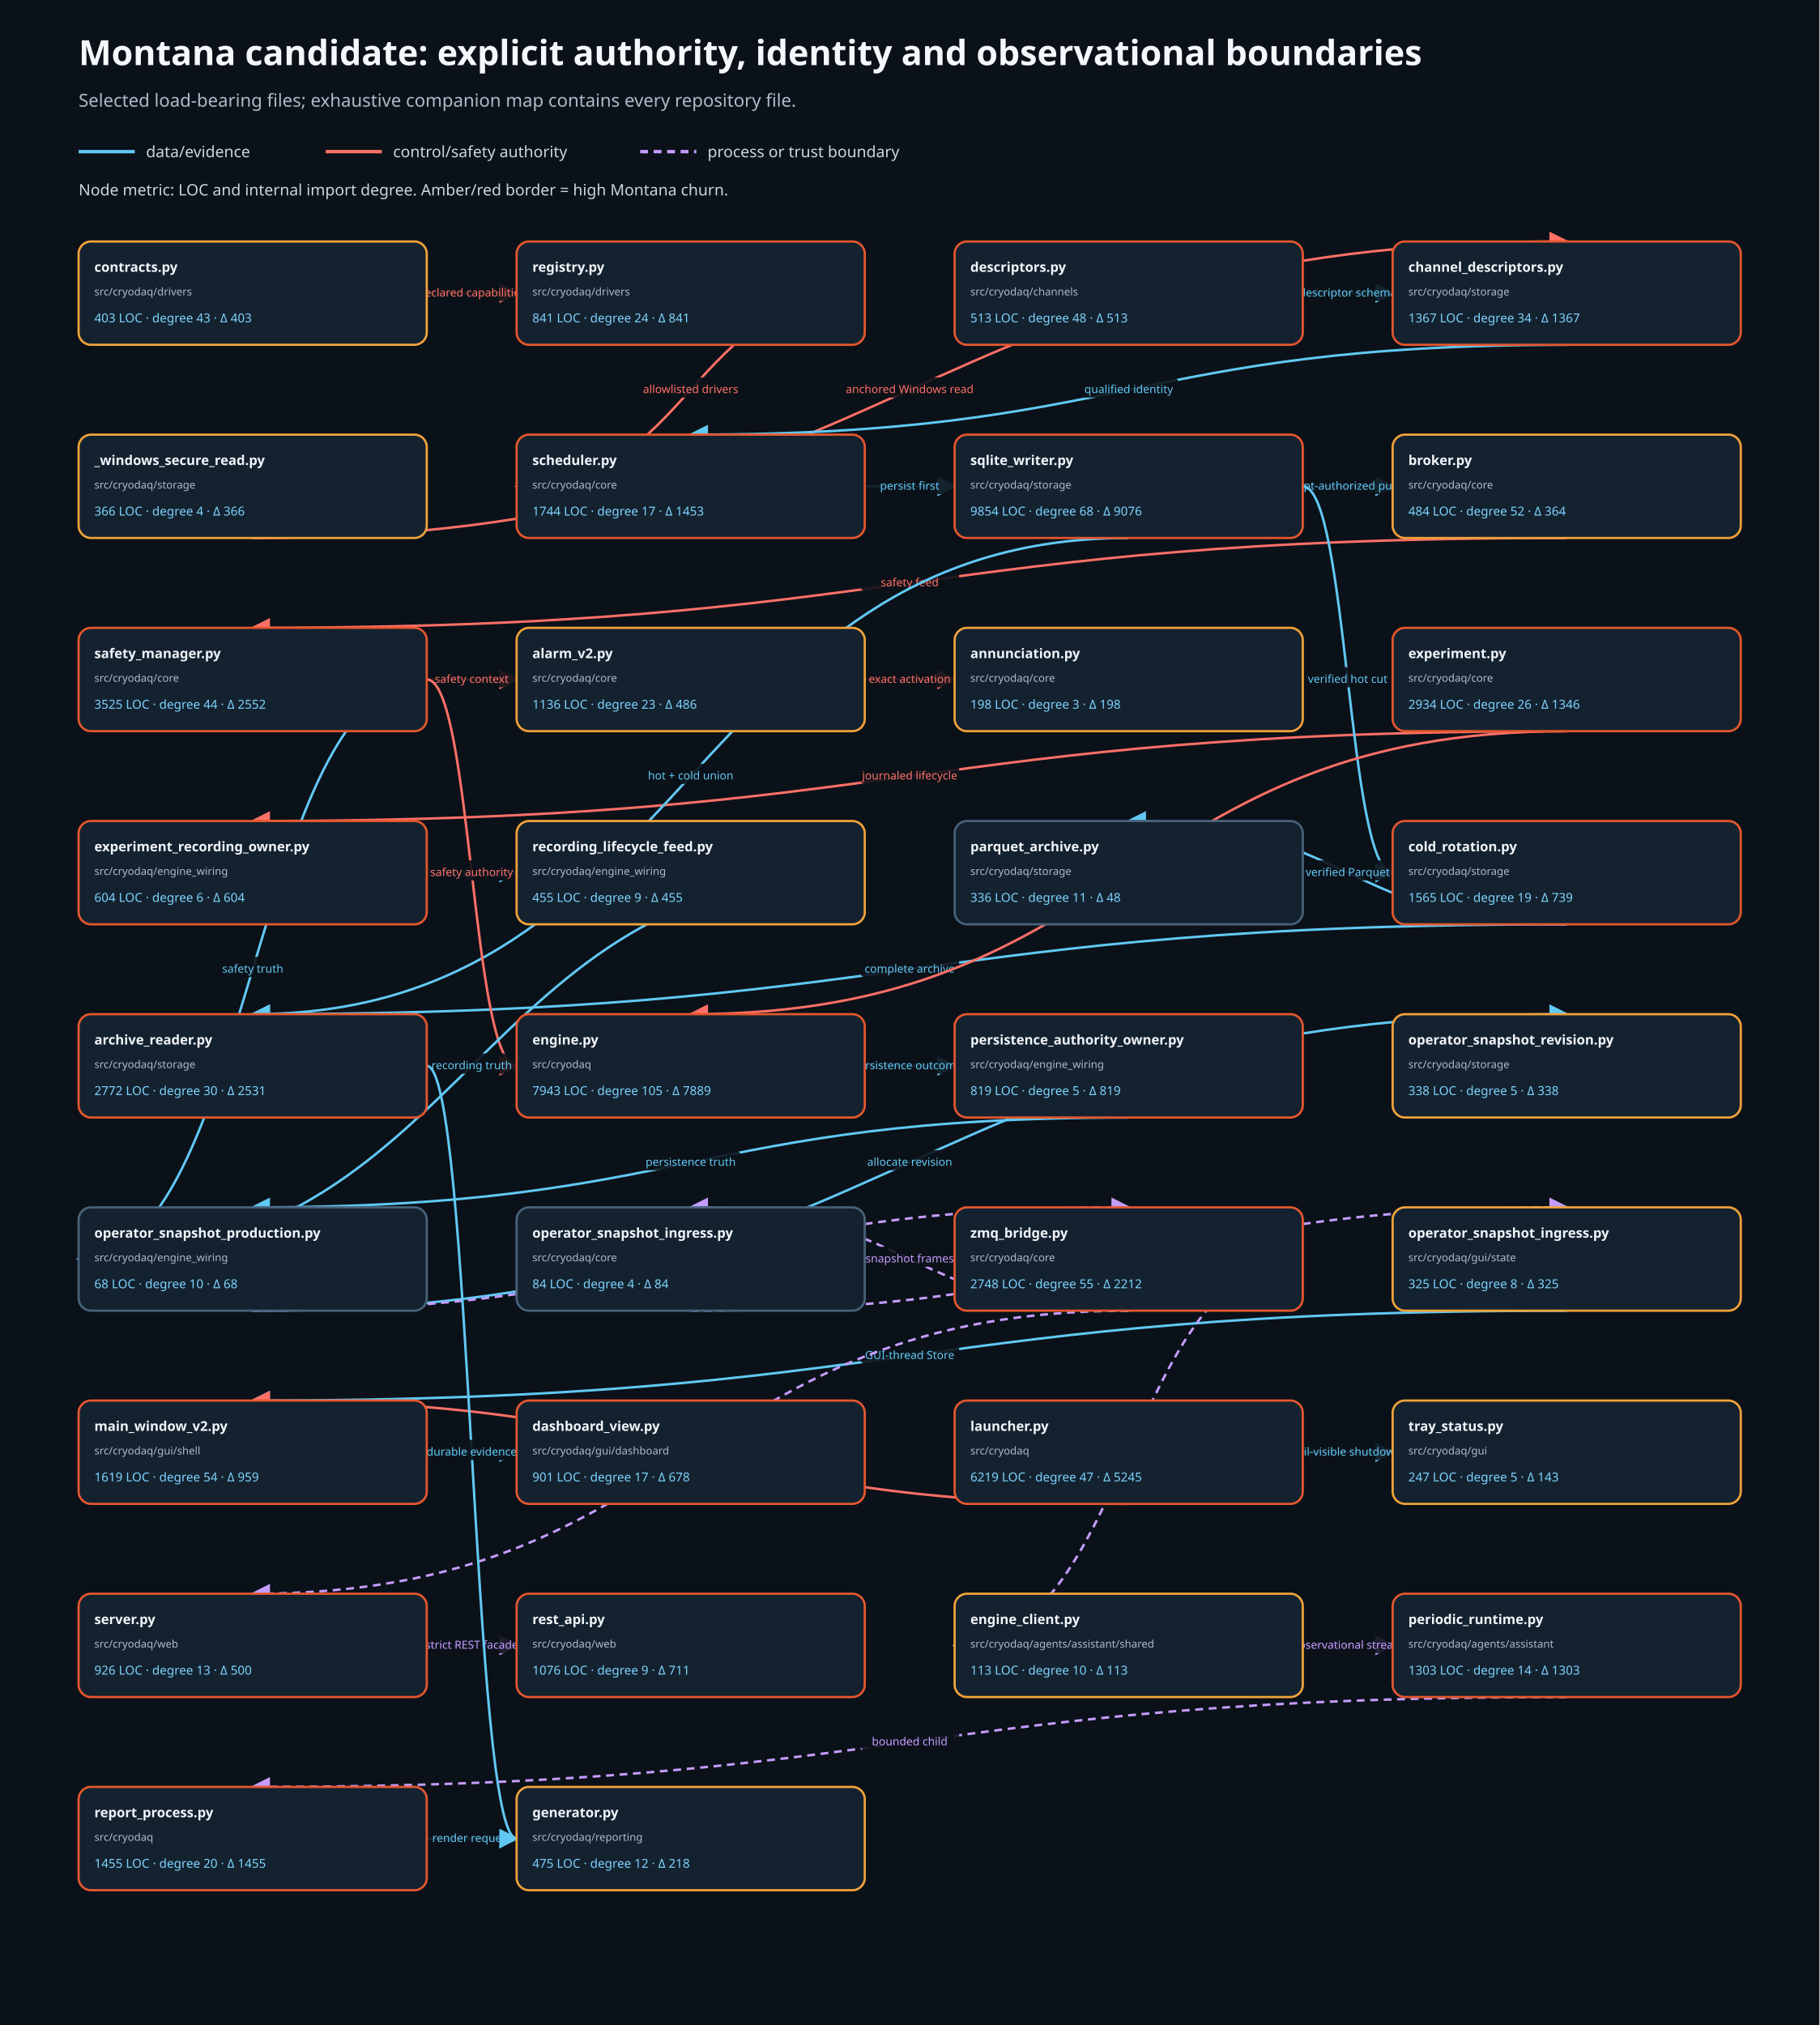
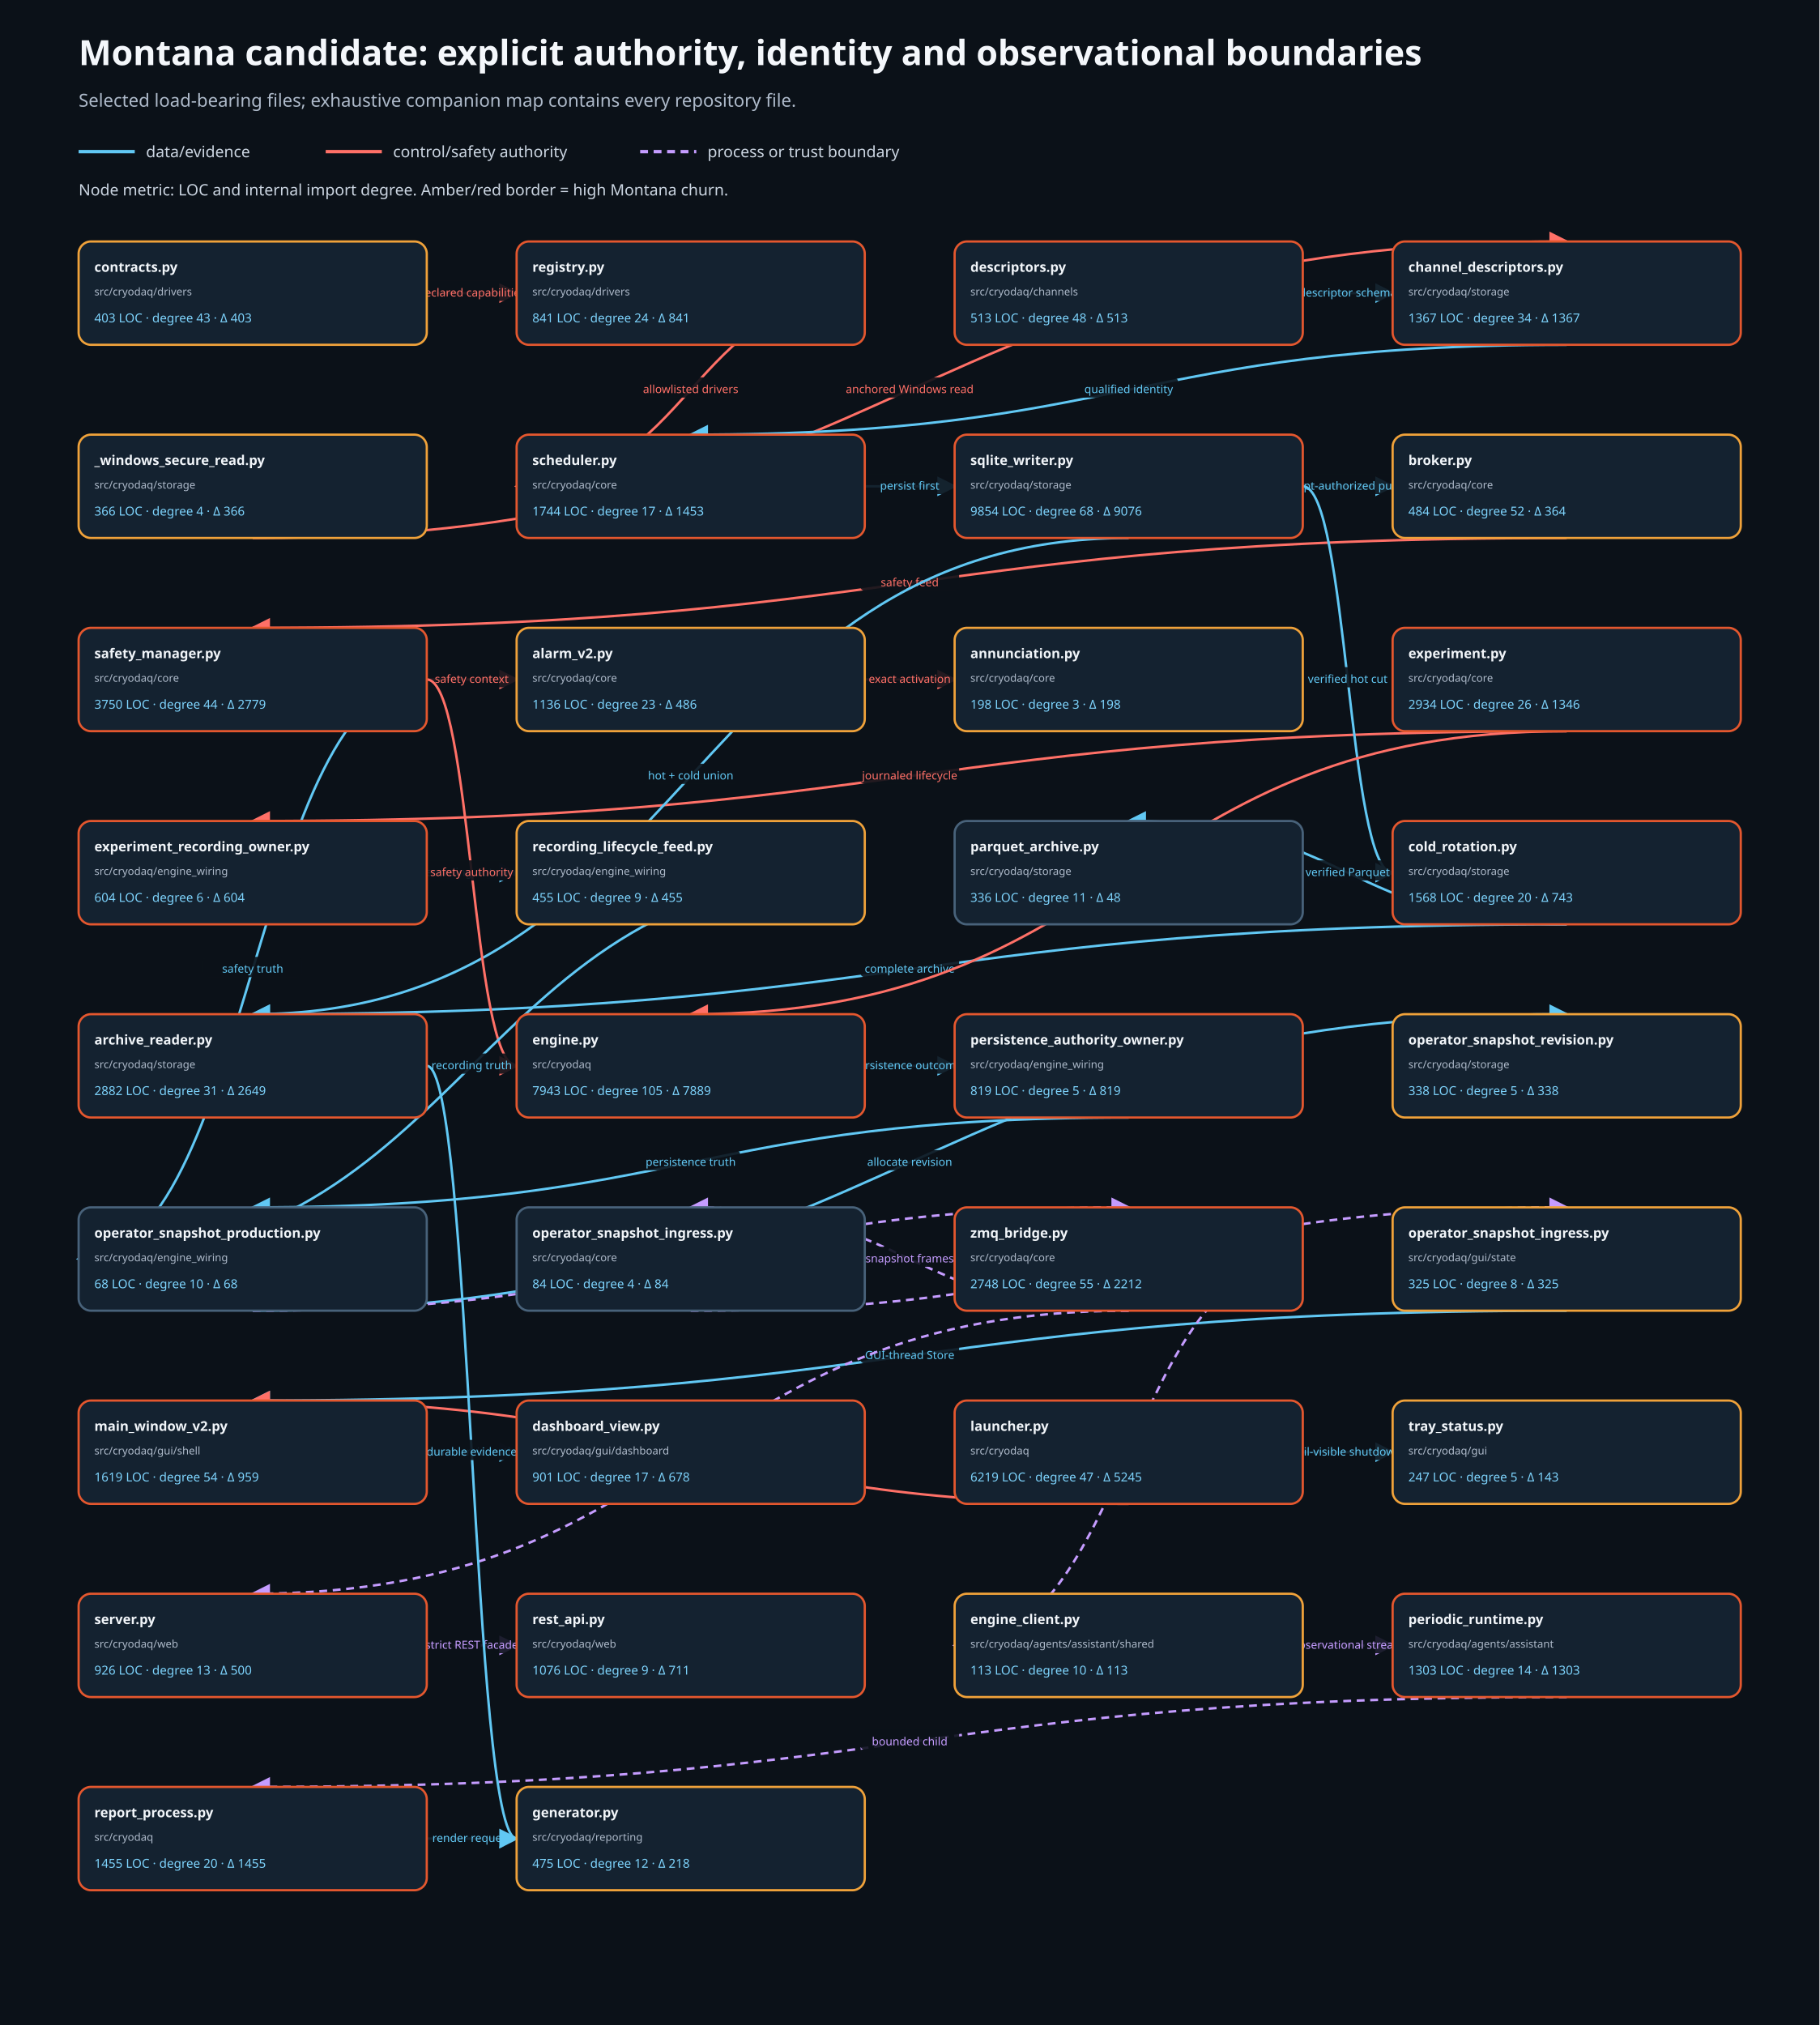
<svg xmlns="http://www.w3.org/2000/svg" role="img" aria-labelledby="title desc" viewBox="0 0 1620 1803" width="1620" height="1803">
  <defs>
    <marker id="dataArrow" markerWidth="8" markerHeight="8" refX="7" refY="4" orient="auto">
      <path d="M0,0 L8,4 L0,8 Z" fill="#61c8f4" />
    </marker>
    <marker id="controlArrow" markerWidth="8" markerHeight="8" refX="7" refY="4" orient="auto">
      <path d="M0,0 L8,4 L0,8 Z" fill="#ff7067" />
    </marker>
    <marker id="boundaryArrow" markerWidth="8" markerHeight="8" refX="7" refY="4" orient="auto">
      <path d="M0,0 L8,4 L0,8 Z" fill="#c59cff" />
    </marker>
  </defs>
  <rect width="100%" height="100%" fill="#0b1118" />
  <text x="70" y="58" fill="#f4f7fb" font-family="Segoe UI, sans-serif" font-size="31" font-weight="700">Montana candidate: explicit authority, identity and observational boundaries</text>
  <text x="70" y="95" fill="#aebaca" font-family="Segoe UI, sans-serif" font-size="16">Selected load-bearing files; exhaustive companion map contains every repository file.</text>
  <g aria-label="Legend" font-family="Segoe UI, sans-serif" font-size="14">
    <line x1="70" y1="135" x2="120" y2="135" stroke="#61c8f4" stroke-width="3" />
    <text x="130" y="140" fill="#cbd5e1">data/evidence</text>
    <line x1="290" y1="135" x2="340" y2="135" stroke="#ff7067" stroke-width="3" />
    <text x="350" y="140" fill="#cbd5e1">control/safety authority</text>
    <line x1="570" y1="135" x2="620" y2="135" stroke="#c59cff" stroke-width="3" stroke-dasharray="7 5" />
    <text x="630" y="140" fill="#cbd5e1">process or trust boundary</text>
    <text x="70" y="174" fill="#cbd5e1">Node metric: LOC and internal import degree. Amber/red border = high Montana churn.</text>
  </g>
  <g class="architecture-edges" fill="none">
    <path d="M380,261.0 C420.0,261.0 420.0,261.0 460,261.0" stroke="#ff7067" stroke-width="2.2" marker-end="url(#controlArrow)" />
    <rect x="376.0" y="250.0" width="88" height="18" rx="4" fill="#0b1118" opacity=".9" />
    <text x="420.0" y="264.0" text-anchor="middle" fill="#ff7067" font-family="Segoe UI, sans-serif" font-size="10">declared capabilities</text>
    <path d="M770,261.0 C615.0,261.0 615.0,433.0 460,433.0" stroke="#ff7067" stroke-width="2.2" marker-end="url(#controlArrow)" />
    <rect x="571.0" y="336.0" width="88" height="18" rx="4" fill="#0b1118" opacity=".9" />
    <text x="615.0" y="350.0" text-anchor="middle" fill="#ff7067" font-family="Segoe UI, sans-serif" font-size="10">allowlisted drivers</text>
    <path d="M1160,261.0 C1200.0,261.0 1200.0,261.0 1240,261.0" stroke="#61c8f4" stroke-width="2.2" marker-end="url(#dataArrow)" />
    <rect x="1156.0" y="250.0" width="88" height="18" rx="4" fill="#0b1118" opacity=".9" />
    <text x="1200.0" y="264.0" text-anchor="middle" fill="#61c8f4" font-family="Segoe UI, sans-serif" font-size="10">descriptor schema</text>
    <path d="M225.0,479 C810.0,479 810.0,215 1395.0,215" stroke="#ff7067" stroke-width="2.2" marker-end="url(#controlArrow)" />
    <rect x="766.0" y="336.0" width="88" height="18" rx="4" fill="#0b1118" opacity=".9" />
    <text x="810.0" y="350.0" text-anchor="middle" fill="#ff7067" font-family="Segoe UI, sans-serif" font-size="10">anchored Windows read</text>
    <path d="M1395.0,307 C1005.0,307 1005.0,387 615.0,387" stroke="#61c8f4" stroke-width="2.2" marker-end="url(#dataArrow)" />
    <rect x="961.0" y="336.0" width="88" height="18" rx="4" fill="#0b1118" opacity=".9" />
    <text x="1005.0" y="350.0" text-anchor="middle" fill="#61c8f4" font-family="Segoe UI, sans-serif" font-size="10">qualified identity</text>
    <path d="M770,433.0 C810.0,433.0 810.0,433.0 850,433.0" stroke="#61c8f4" stroke-width="2.2" marker-end="url(#dataArrow)" />
    <rect x="766.0" y="422.0" width="88" height="18" rx="4" fill="#0b1118" opacity=".9" />
    <text x="810.0" y="436.0" text-anchor="middle" fill="#61c8f4" font-family="Segoe UI, sans-serif" font-size="10">persist first</text>
    <path d="M1160,433.0 C1200.0,433.0 1200.0,433.0 1240,433.0" stroke="#61c8f4" stroke-width="2.2" marker-end="url(#dataArrow)" />
    <rect x="1156.0" y="422.0" width="88" height="18" rx="4" fill="#0b1118" opacity=".9" />
    <text x="1200.0" y="436.0" text-anchor="middle" fill="#61c8f4" font-family="Segoe UI, sans-serif" font-size="10">receipt-authorized publish</text>
    <path d="M1395.0,479 C810.0,479 810.0,559 225.0,559" stroke="#ff7067" stroke-width="2.2" marker-end="url(#controlArrow)" />
    <rect x="766.0" y="508.0" width="88" height="18" rx="4" fill="#0b1118" opacity=".9" />
    <text x="810.0" y="522.0" text-anchor="middle" fill="#ff7067" font-family="Segoe UI, sans-serif" font-size="10">safety feed</text>
    <path d="M380,605.0 C420.0,605.0 420.0,605.0 460,605.0" stroke="#ff7067" stroke-width="2.2" marker-end="url(#controlArrow)" />
    <rect x="376.0" y="594.0" width="88" height="18" rx="4" fill="#0b1118" opacity=".9" />
    <text x="420.0" y="608.0" text-anchor="middle" fill="#ff7067" font-family="Segoe UI, sans-serif" font-size="10">safety context</text>
    <path d="M770,605.0 C810.0,605.0 810.0,605.0 850,605.0" stroke="#ff7067" stroke-width="2.2" marker-end="url(#controlArrow)" />
    <rect x="766.0" y="594.0" width="88" height="18" rx="4" fill="#0b1118" opacity=".9" />
    <text x="810.0" y="608.0" text-anchor="middle" fill="#ff7067" font-family="Segoe UI, sans-serif" font-size="10">exact activation</text>
    <path d="M1395.0,651 C810.0,651 810.0,731 225.0,731" stroke="#ff7067" stroke-width="2.2" marker-end="url(#controlArrow)" />
    <rect x="766.0" y="680.0" width="88" height="18" rx="4" fill="#0b1118" opacity=".9" />
    <text x="810.0" y="694.0" text-anchor="middle" fill="#ff7067" font-family="Segoe UI, sans-serif" font-size="10">journaled lifecycle</text>
    <path d="M380,777.0 C420.0,777.0 420.0,777.0 460,777.0" stroke="#61c8f4" stroke-width="2.2" marker-end="url(#dataArrow)" />
    <rect x="376.0" y="766.0" width="88" height="18" rx="4" fill="#0b1118" opacity=".9" />
    <text x="420.0" y="780.0" text-anchor="middle" fill="#61c8f4" font-family="Segoe UI, sans-serif" font-size="10">recording outcome</text>
    <path d="M1160,433.0 C1200.0,433.0 1200.0,777.0 1240,777.0" stroke="#61c8f4" stroke-width="2.2" marker-end="url(#dataArrow)" />
    <rect x="1156.0" y="594.0" width="88" height="18" rx="4" fill="#0b1118" opacity=".9" />
    <text x="1200.0" y="608.0" text-anchor="middle" fill="#61c8f4" font-family="Segoe UI, sans-serif" font-size="10">verified hot cut</text>
    <path d="M1395.0,823 C1200.0,823 1200.0,731 1005.0,731" stroke="#61c8f4" stroke-width="2.2" marker-end="url(#dataArrow)" />
    <rect x="1156.0" y="766.0" width="88" height="18" rx="4" fill="#0b1118" opacity=".9" />
    <text x="1200.0" y="780.0" text-anchor="middle" fill="#61c8f4" font-family="Segoe UI, sans-serif" font-size="10">verified Parquet</text>
    <path d="M1395.0,823 C810.0,823 810.0,903 225.0,903" stroke="#61c8f4" stroke-width="2.2" marker-end="url(#dataArrow)" />
    <rect x="766.0" y="852.0" width="88" height="18" rx="4" fill="#0b1118" opacity=".9" />
    <text x="810.0" y="866.0" text-anchor="middle" fill="#61c8f4" font-family="Segoe UI, sans-serif" font-size="10">complete archive</text>
    <path d="M1005.0,479 C615.0,479 615.0,903 225.0,903" stroke="#61c8f4" stroke-width="2.2" marker-end="url(#dataArrow)" />
    <rect x="571.0" y="680.0" width="88" height="18" rx="4" fill="#0b1118" opacity=".9" />
    <text x="615.0" y="694.0" text-anchor="middle" fill="#61c8f4" font-family="Segoe UI, sans-serif" font-size="10">hot + cold union</text>
    <path d="M380,605.0 C420.0,605.0 420.0,949.0 460,949.0" stroke="#ff7067" stroke-width="2.2" marker-end="url(#controlArrow)" />
    <rect x="376.0" y="766.0" width="88" height="18" rx="4" fill="#0b1118" opacity=".9" />
    <text x="420.0" y="780.0" text-anchor="middle" fill="#ff7067" font-family="Segoe UI, sans-serif" font-size="10">safety authority</text>
    <path d="M1395.0,651 C1005.0,651 1005.0,903 615.0,903" stroke="#ff7067" stroke-width="2.2" marker-end="url(#controlArrow)" />
    <rect x="961.0" y="766.0" width="88" height="18" rx="4" fill="#0b1118" opacity=".9" />
    <text x="1005.0" y="780.0" text-anchor="middle" fill="#ff7067" font-family="Segoe UI, sans-serif" font-size="10">experiment commands</text>
    <path d="M770,949.0 C810.0,949.0 810.0,949.0 850,949.0" stroke="#61c8f4" stroke-width="2.2" marker-end="url(#dataArrow)" />
    <rect x="766.0" y="938.0" width="88" height="18" rx="4" fill="#0b1118" opacity=".9" />
    <text x="810.0" y="952.0" text-anchor="middle" fill="#61c8f4" font-family="Segoe UI, sans-serif" font-size="10">persistence outcomes</text>
    <path d="M770,777.0 C420.0,777.0 420.0,1121.0 70,1121.0" stroke="#61c8f4" stroke-width="2.2" marker-end="url(#dataArrow)" />
    <rect x="376.0" y="938.0" width="88" height="18" rx="4" fill="#0b1118" opacity=".9" />
    <text x="420.0" y="952.0" text-anchor="middle" fill="#61c8f4" font-family="Segoe UI, sans-serif" font-size="10">recording truth</text>
    <path d="M1005.0,995 C615.0,995 615.0,1075 225.0,1075" stroke="#61c8f4" stroke-width="2.2" marker-end="url(#dataArrow)" />
    <rect x="571.0" y="1024.0" width="88" height="18" rx="4" fill="#0b1118" opacity=".9" />
    <text x="615.0" y="1038.0" text-anchor="middle" fill="#61c8f4" font-family="Segoe UI, sans-serif" font-size="10">persistence truth</text>
    <path d="M380,605.0 C225.0,605.0 225.0,1121.0 70,1121.0" stroke="#61c8f4" stroke-width="2.2" marker-end="url(#dataArrow)" />
    <rect x="181.0" y="852.0" width="88" height="18" rx="4" fill="#0b1118" opacity=".9" />
    <text x="225.0" y="866.0" text-anchor="middle" fill="#61c8f4" font-family="Segoe UI, sans-serif" font-size="10">safety truth</text>
    <path d="M225.0,1167 C810.0,1167 810.0,903 1395.0,903" stroke="#61c8f4" stroke-width="2.2" marker-end="url(#dataArrow)" />
    <rect x="766.0" y="1024.0" width="88" height="18" rx="4" fill="#0b1118" opacity=".9" />
    <text x="810.0" y="1038.0" text-anchor="middle" fill="#61c8f4" font-family="Segoe UI, sans-serif" font-size="10">allocate revision</text>
    <path d="M225.0,1167 C615.0,1167 615.0,1075 1005.0,1075" stroke="#c59cff" stroke-width="2.2" marker-end="url(#boundaryArrow)" stroke-dasharray="7 5" />
    <rect x="571.0" y="1110.0" width="88" height="18" rx="4" fill="#0b1118" opacity=".9" />
    <text x="615.0" y="1124.0" text-anchor="middle" fill="#c59cff" font-family="Segoe UI, sans-serif" font-size="10">revisioned PUB</text>
    <path d="M1005.0,1167 C810.0,1167 810.0,1075 615.0,1075" stroke="#c59cff" stroke-width="2.2" marker-end="url(#boundaryArrow)" stroke-dasharray="7 5" />
    <rect x="766.0" y="1110.0" width="88" height="18" rx="4" fill="#0b1118" opacity=".9" />
    <text x="810.0" y="1124.0" text-anchor="middle" fill="#c59cff" font-family="Segoe UI, sans-serif" font-size="10">snapshot frames</text>
    <path d="M615.0,1167 C1005.0,1167 1005.0,1075 1395.0,1075" stroke="#c59cff" stroke-width="2.2" marker-end="url(#boundaryArrow)" stroke-dasharray="7 5" />
    <rect x="961.0" y="1110.0" width="88" height="18" rx="4" fill="#0b1118" opacity=".9" />
    <text x="1005.0" y="1124.0" text-anchor="middle" fill="#c59cff" font-family="Segoe UI, sans-serif" font-size="10">bounded queue</text>
    <path d="M1395.0,1167 C810.0,1167 810.0,1247 225.0,1247" stroke="#61c8f4" stroke-width="2.2" marker-end="url(#dataArrow)" />
    <rect x="766.0" y="1196.0" width="88" height="18" rx="4" fill="#0b1118" opacity=".9" />
    <text x="810.0" y="1210.0" text-anchor="middle" fill="#61c8f4" font-family="Segoe UI, sans-serif" font-size="10">GUI-thread Store</text>
    <path d="M380,1293.0 C420.0,1293.0 420.0,1293.0 460,1293.0" stroke="#61c8f4" stroke-width="2.2" marker-end="url(#dataArrow)" />
    <rect x="376.0" y="1282.0" width="88" height="18" rx="4" fill="#0b1118" opacity=".9" />
    <text x="420.0" y="1296.0" text-anchor="middle" fill="#61c8f4" font-family="Segoe UI, sans-serif" font-size="10">panoramic truth</text>
    <path d="M1005.0,1339 C615.0,1339 615.0,1247 225.0,1247" stroke="#ff7067" stroke-width="2.2" marker-end="url(#controlArrow)" />
    <rect x="571.0" y="1282.0" width="88" height="18" rx="4" fill="#0b1118" opacity=".9" />
    <text x="615.0" y="1296.0" text-anchor="middle" fill="#ff7067" font-family="Segoe UI, sans-serif" font-size="10">owns GUI lifecycle</text>
    <path d="M1160,1293.0 C1200.0,1293.0 1200.0,1293.0 1240,1293.0" stroke="#61c8f4" stroke-width="2.2" marker-end="url(#dataArrow)" />
    <rect x="1156.0" y="1282.0" width="88" height="18" rx="4" fill="#0b1118" opacity=".9" />
    <text x="1200.0" y="1296.0" text-anchor="middle" fill="#61c8f4" font-family="Segoe UI, sans-serif" font-size="10">fail-visible shutdown</text>
    <path d="M1005.0,1167 C615.0,1167 615.0,1419 225.0,1419" stroke="#c59cff" stroke-width="2.2" marker-end="url(#boundaryArrow)" stroke-dasharray="7 5" />
    <rect x="571.0" y="1282.0" width="88" height="18" rx="4" fill="#0b1118" opacity=".9" />
    <text x="615.0" y="1296.0" text-anchor="middle" fill="#c59cff" font-family="Segoe UI, sans-serif" font-size="10">monitoring transport</text>
    <path d="M380,1465.0 C420.0,1465.0 420.0,1465.0 460,1465.0" stroke="#c59cff" stroke-width="2.2" marker-end="url(#boundaryArrow)" stroke-dasharray="7 5" />
    <rect x="376.0" y="1454.0" width="88" height="18" rx="4" fill="#0b1118" opacity=".9" />
    <text x="420.0" y="1468.0" text-anchor="middle" fill="#c59cff" font-family="Segoe UI, sans-serif" font-size="10">strict REST facade</text>
    <path d="M1160,1121.0 C1005.0,1121.0 1005.0,1465.0 850,1465.0" stroke="#c59cff" stroke-width="2.2" marker-end="url(#boundaryArrow)" stroke-dasharray="7 5" />
    <rect x="961.0" y="1282.0" width="88" height="18" rx="4" fill="#0b1118" opacity=".9" />
    <text x="1005.0" y="1296.0" text-anchor="middle" fill="#c59cff" font-family="Segoe UI, sans-serif" font-size="10">allowlisted query</text>
    <path d="M1160,1465.0 C1200.0,1465.0 1200.0,1465.0 1240,1465.0" stroke="#c59cff" stroke-width="2.2" marker-end="url(#boundaryArrow)" stroke-dasharray="7 5" />
    <rect x="1156.0" y="1454.0" width="88" height="18" rx="4" fill="#0b1118" opacity=".9" />
    <text x="1200.0" y="1468.0" text-anchor="middle" fill="#c59cff" font-family="Segoe UI, sans-serif" font-size="10">observational stream</text>
    <path d="M1395.0,1511 C810.0,1511 810.0,1591 225.0,1591" stroke="#c59cff" stroke-width="2.2" marker-end="url(#boundaryArrow)" stroke-dasharray="7 5" />
    <rect x="766.0" y="1540.0" width="88" height="18" rx="4" fill="#0b1118" opacity=".9" />
    <text x="810.0" y="1554.0" text-anchor="middle" fill="#c59cff" font-family="Segoe UI, sans-serif" font-size="10">bounded child</text>
    <path d="M380,1637.0 C420.0,1637.0 420.0,1637.0 460,1637.0" stroke="#61c8f4" stroke-width="2.2" marker-end="url(#dataArrow)" />
    <rect x="376.0" y="1626.0" width="88" height="18" rx="4" fill="#0b1118" opacity=".9" />
    <text x="420.0" y="1640.0" text-anchor="middle" fill="#61c8f4" font-family="Segoe UI, sans-serif" font-size="10">render request</text>
    <path d="M380,949.0 C420.0,949.0 420.0,1637.0 460,1637.0" stroke="#61c8f4" stroke-width="2.2" marker-end="url(#dataArrow)" />
    <rect x="376.0" y="1282.0" width="88" height="18" rx="4" fill="#0b1118" opacity=".9" />
    <text x="420.0" y="1296.0" text-anchor="middle" fill="#61c8f4" font-family="Segoe UI, sans-serif" font-size="10">durable evidence</text>
  </g>
  <g class="important-files" font-family="Segoe UI, sans-serif">
    <g class="file-node" data-path="src/cryodaq/drivers/contracts.py" data-kind="blob" role="group" aria-label="src/cryodaq/drivers/contracts.py | 403 LOC | internal degree 43 | churn 403">
      <rect x="70" y="215" width="310" height="92" rx="11" fill="#142230" stroke="#f0a23a" stroke-width="2" />
      <text x="84" y="242" fill="#f1f5f9" font-size="12" font-weight="700">contracts.py</text>
      <text x="84" y="263" fill="#aebaca" font-size="9.5">src/cryodaq/drivers</text>
      <text x="84" y="287" fill="#7dd3fc" font-size="11">403 LOC · degree 43 · Δ 403</text>
    </g>
    <g class="file-node" data-path="src/cryodaq/drivers/registry.py" data-kind="blob" role="group" aria-label="src/cryodaq/drivers/registry.py | 841 LOC | internal degree 24 | churn 841">
      <rect x="460" y="215" width="310" height="92" rx="11" fill="#142230" stroke="#e4572e" stroke-width="2" />
      <text x="474" y="242" fill="#f1f5f9" font-size="12" font-weight="700">registry.py</text>
      <text x="474" y="263" fill="#aebaca" font-size="9.5">src/cryodaq/drivers</text>
      <text x="474" y="287" fill="#7dd3fc" font-size="11">841 LOC · degree 24 · Δ 841</text>
    </g>
    <g class="file-node" data-path="src/cryodaq/channels/descriptors.py" data-kind="blob" role="group" aria-label="src/cryodaq/channels/descriptors.py | 513 LOC | internal degree 48 | churn 513">
      <rect x="850" y="215" width="310" height="92" rx="11" fill="#142230" stroke="#e4572e" stroke-width="2" />
      <text x="864" y="242" fill="#f1f5f9" font-size="12" font-weight="700">descriptors.py</text>
      <text x="864" y="263" fill="#aebaca" font-size="9.5">src/cryodaq/channels</text>
      <text x="864" y="287" fill="#7dd3fc" font-size="11">513 LOC · degree 48 · Δ 513</text>
    </g>
    <g class="file-node" data-path="src/cryodaq/storage/channel_descriptors.py" data-kind="blob" role="group" aria-label="src/cryodaq/storage/channel_descriptors.py | 1367 LOC | internal degree 34 | churn 1367">
      <rect x="1240" y="215" width="310" height="92" rx="11" fill="#142230" stroke="#e4572e" stroke-width="2" />
      <text x="1254" y="242" fill="#f1f5f9" font-size="12" font-weight="700">channel_descriptors.py</text>
      <text x="1254" y="263" fill="#aebaca" font-size="9.5">src/cryodaq/storage</text>
      <text x="1254" y="287" fill="#7dd3fc" font-size="11">1367 LOC · degree 34 · Δ 1367</text>
    </g>
    <g class="file-node" data-path="src/cryodaq/storage/_windows_secure_read.py" data-kind="blob" role="group" aria-label="src/cryodaq/storage/_windows_secure_read.py | 366 LOC | internal degree 4 | churn 366">
      <rect x="70" y="387" width="310" height="92" rx="11" fill="#142230" stroke="#f0a23a" stroke-width="2" />
      <text x="84" y="414" fill="#f1f5f9" font-size="12" font-weight="700">_windows_secure_read.py</text>
      <text x="84" y="435" fill="#aebaca" font-size="9.5">src/cryodaq/storage</text>
      <text x="84" y="459" fill="#7dd3fc" font-size="11">366 LOC · degree 4 · Δ 366</text>
    </g>
    <g class="file-node" data-path="src/cryodaq/core/scheduler.py" data-kind="blob" role="group" aria-label="src/cryodaq/core/scheduler.py | 1744 LOC | internal degree 17 | churn 1453">
      <rect x="460" y="387" width="310" height="92" rx="11" fill="#142230" stroke="#e4572e" stroke-width="2" />
      <text x="474" y="414" fill="#f1f5f9" font-size="12" font-weight="700">scheduler.py</text>
      <text x="474" y="435" fill="#aebaca" font-size="9.5">src/cryodaq/core</text>
      <text x="474" y="459" fill="#7dd3fc" font-size="11">1744 LOC · degree 17 · Δ 1453</text>
    </g>
    <g class="file-node" data-path="src/cryodaq/storage/sqlite_writer.py" data-kind="blob" role="group" aria-label="src/cryodaq/storage/sqlite_writer.py | 9854 LOC | internal degree 68 | churn 9076">
      <rect x="850" y="387" width="310" height="92" rx="11" fill="#142230" stroke="#e4572e" stroke-width="2" />
      <text x="864" y="414" fill="#f1f5f9" font-size="12" font-weight="700">sqlite_writer.py</text>
      <text x="864" y="435" fill="#aebaca" font-size="9.5">src/cryodaq/storage</text>
      <text x="864" y="459" fill="#7dd3fc" font-size="11">9854 LOC · degree 68 · Δ 9076</text>
    </g>
    <g class="file-node" data-path="src/cryodaq/core/broker.py" data-kind="blob" role="group" aria-label="src/cryodaq/core/broker.py | 484 LOC | internal degree 52 | churn 364">
      <rect x="1240" y="387" width="310" height="92" rx="11" fill="#142230" stroke="#f0a23a" stroke-width="2" />
      <text x="1254" y="414" fill="#f1f5f9" font-size="12" font-weight="700">broker.py</text>
      <text x="1254" y="435" fill="#aebaca" font-size="9.5">src/cryodaq/core</text>
      <text x="1254" y="459" fill="#7dd3fc" font-size="11">484 LOC · degree 52 · Δ 364</text>
    </g>
-     <g class="file-node" data-path="src/cryodaq/core/safety_manager.py" data-kind="blob" role="group" aria-label="src/cryodaq/core/safety_manager.py | 3525 LOC | internal degree 44 | churn 2552">
+     <g class="file-node" data-path="src/cryodaq/core/safety_manager.py" data-kind="blob" role="group" aria-label="src/cryodaq/core/safety_manager.py | 3750 LOC | internal degree 44 | churn 2779">
      <rect x="70" y="559" width="310" height="92" rx="11" fill="#142230" stroke="#e4572e" stroke-width="2" />
      <text x="84" y="586" fill="#f1f5f9" font-size="12" font-weight="700">safety_manager.py</text>
      <text x="84" y="607" fill="#aebaca" font-size="9.5">src/cryodaq/core</text>
-       <text x="84" y="631" fill="#7dd3fc" font-size="11">3525 LOC · degree 44 · Δ 2552</text>
+       <text x="84" y="631" fill="#7dd3fc" font-size="11">3750 LOC · degree 44 · Δ 2779</text>
    </g>
    <g class="file-node" data-path="src/cryodaq/core/alarm_v2.py" data-kind="blob" role="group" aria-label="src/cryodaq/core/alarm_v2.py | 1136 LOC | internal degree 23 | churn 486">
      <rect x="460" y="559" width="310" height="92" rx="11" fill="#142230" stroke="#f0a23a" stroke-width="2" />
      <text x="474" y="586" fill="#f1f5f9" font-size="12" font-weight="700">alarm_v2.py</text>
      <text x="474" y="607" fill="#aebaca" font-size="9.5">src/cryodaq/core</text>
      <text x="474" y="631" fill="#7dd3fc" font-size="11">1136 LOC · degree 23 · Δ 486</text>
    </g>
    <g class="file-node" data-path="src/cryodaq/core/annunciation.py" data-kind="blob" role="group" aria-label="src/cryodaq/core/annunciation.py | 198 LOC | internal degree 3 | churn 198">
      <rect x="850" y="559" width="310" height="92" rx="11" fill="#142230" stroke="#f0a23a" stroke-width="2" />
      <text x="864" y="586" fill="#f1f5f9" font-size="12" font-weight="700">annunciation.py</text>
      <text x="864" y="607" fill="#aebaca" font-size="9.5">src/cryodaq/core</text>
      <text x="864" y="631" fill="#7dd3fc" font-size="11">198 LOC · degree 3 · Δ 198</text>
    </g>
    <g class="file-node" data-path="src/cryodaq/core/experiment.py" data-kind="blob" role="group" aria-label="src/cryodaq/core/experiment.py | 2934 LOC | internal degree 26 | churn 1346">
      <rect x="1240" y="559" width="310" height="92" rx="11" fill="#142230" stroke="#e4572e" stroke-width="2" />
      <text x="1254" y="586" fill="#f1f5f9" font-size="12" font-weight="700">experiment.py</text>
      <text x="1254" y="607" fill="#aebaca" font-size="9.5">src/cryodaq/core</text>
      <text x="1254" y="631" fill="#7dd3fc" font-size="11">2934 LOC · degree 26 · Δ 1346</text>
    </g>
    <g class="file-node" data-path="src/cryodaq/engine_wiring/experiment_recording_owner.py" data-kind="blob" role="group" aria-label="src/cryodaq/engine_wiring/experiment_recording_owner.py | 604 LOC | internal degree 6 | churn 604">
      <rect x="70" y="731" width="310" height="92" rx="11" fill="#142230" stroke="#e4572e" stroke-width="2" />
      <text x="84" y="758" fill="#f1f5f9" font-size="12" font-weight="700">experiment_recording_owner.py</text>
      <text x="84" y="779" fill="#aebaca" font-size="9.5">src/cryodaq/engine_wiring</text>
      <text x="84" y="803" fill="#7dd3fc" font-size="11">604 LOC · degree 6 · Δ 604</text>
    </g>
    <g class="file-node" data-path="src/cryodaq/engine_wiring/recording_lifecycle_feed.py" data-kind="blob" role="group" aria-label="src/cryodaq/engine_wiring/recording_lifecycle_feed.py | 455 LOC | internal degree 9 | churn 455">
      <rect x="460" y="731" width="310" height="92" rx="11" fill="#142230" stroke="#f0a23a" stroke-width="2" />
      <text x="474" y="758" fill="#f1f5f9" font-size="12" font-weight="700">recording_lifecycle_feed.py</text>
      <text x="474" y="779" fill="#aebaca" font-size="9.5">src/cryodaq/engine_wiring</text>
      <text x="474" y="803" fill="#7dd3fc" font-size="11">455 LOC · degree 9 · Δ 455</text>
    </g>
    <g class="file-node" data-path="src/cryodaq/storage/parquet_archive.py" data-kind="blob" role="group" aria-label="src/cryodaq/storage/parquet_archive.py | 336 LOC | internal degree 11 | churn 48">
      <rect x="850" y="731" width="310" height="92" rx="11" fill="#142230" stroke="#48627a" stroke-width="2" />
      <text x="864" y="758" fill="#f1f5f9" font-size="12" font-weight="700">parquet_archive.py</text>
      <text x="864" y="779" fill="#aebaca" font-size="9.5">src/cryodaq/storage</text>
      <text x="864" y="803" fill="#7dd3fc" font-size="11">336 LOC · degree 11 · Δ 48</text>
    </g>
-     <g class="file-node" data-path="src/cryodaq/storage/cold_rotation.py" data-kind="blob" role="group" aria-label="src/cryodaq/storage/cold_rotation.py | 1565 LOC | internal degree 19 | churn 739">
+     <g class="file-node" data-path="src/cryodaq/storage/cold_rotation.py" data-kind="blob" role="group" aria-label="src/cryodaq/storage/cold_rotation.py | 1568 LOC | internal degree 20 | churn 743">
      <rect x="1240" y="731" width="310" height="92" rx="11" fill="#142230" stroke="#e4572e" stroke-width="2" />
      <text x="1254" y="758" fill="#f1f5f9" font-size="12" font-weight="700">cold_rotation.py</text>
      <text x="1254" y="779" fill="#aebaca" font-size="9.5">src/cryodaq/storage</text>
-       <text x="1254" y="803" fill="#7dd3fc" font-size="11">1565 LOC · degree 19 · Δ 739</text>
-     </g>
-     <g class="file-node" data-path="src/cryodaq/storage/archive_reader.py" data-kind="blob" role="group" aria-label="src/cryodaq/storage/archive_reader.py | 2772 LOC | internal degree 30 | churn 2531">
+       <text x="1254" y="803" fill="#7dd3fc" font-size="11">1568 LOC · degree 20 · Δ 743</text>
+     </g>
+     <g class="file-node" data-path="src/cryodaq/storage/archive_reader.py" data-kind="blob" role="group" aria-label="src/cryodaq/storage/archive_reader.py | 2882 LOC | internal degree 31 | churn 2649">
      <rect x="70" y="903" width="310" height="92" rx="11" fill="#142230" stroke="#e4572e" stroke-width="2" />
      <text x="84" y="930" fill="#f1f5f9" font-size="12" font-weight="700">archive_reader.py</text>
      <text x="84" y="951" fill="#aebaca" font-size="9.5">src/cryodaq/storage</text>
-       <text x="84" y="975" fill="#7dd3fc" font-size="11">2772 LOC · degree 30 · Δ 2531</text>
+       <text x="84" y="975" fill="#7dd3fc" font-size="11">2882 LOC · degree 31 · Δ 2649</text>
    </g>
    <g class="file-node" data-path="src/cryodaq/engine.py" data-kind="blob" role="group" aria-label="src/cryodaq/engine.py | 7943 LOC | internal degree 105 | churn 7889">
      <rect x="460" y="903" width="310" height="92" rx="11" fill="#142230" stroke="#e4572e" stroke-width="2" />
      <text x="474" y="930" fill="#f1f5f9" font-size="12" font-weight="700">engine.py</text>
      <text x="474" y="951" fill="#aebaca" font-size="9.5">src/cryodaq</text>
      <text x="474" y="975" fill="#7dd3fc" font-size="11">7943 LOC · degree 105 · Δ 7889</text>
    </g>
    <g class="file-node" data-path="src/cryodaq/engine_wiring/persistence_authority_owner.py" data-kind="blob" role="group" aria-label="src/cryodaq/engine_wiring/persistence_authority_owner.py | 819 LOC | internal degree 5 | churn 819">
      <rect x="850" y="903" width="310" height="92" rx="11" fill="#142230" stroke="#e4572e" stroke-width="2" />
      <text x="864" y="930" fill="#f1f5f9" font-size="12" font-weight="700">persistence_authority_owner.py</text>
      <text x="864" y="951" fill="#aebaca" font-size="9.5">src/cryodaq/engine_wiring</text>
      <text x="864" y="975" fill="#7dd3fc" font-size="11">819 LOC · degree 5 · Δ 819</text>
    </g>
    <g class="file-node" data-path="src/cryodaq/storage/operator_snapshot_revision.py" data-kind="blob" role="group" aria-label="src/cryodaq/storage/operator_snapshot_revision.py | 338 LOC | internal degree 5 | churn 338">
      <rect x="1240" y="903" width="310" height="92" rx="11" fill="#142230" stroke="#f0a23a" stroke-width="2" />
      <text x="1254" y="930" fill="#f1f5f9" font-size="12" font-weight="700">operator_snapshot_revision.py</text>
      <text x="1254" y="951" fill="#aebaca" font-size="9.5">src/cryodaq/storage</text>
      <text x="1254" y="975" fill="#7dd3fc" font-size="11">338 LOC · degree 5 · Δ 338</text>
    </g>
    <g class="file-node" data-path="src/cryodaq/engine_wiring/operator_snapshot_production.py" data-kind="blob" role="group" aria-label="src/cryodaq/engine_wiring/operator_snapshot_production.py | 68 LOC | internal degree 10 | churn 68">
      <rect x="70" y="1075" width="310" height="92" rx="11" fill="#142230" stroke="#48627a" stroke-width="2" />
      <text x="84" y="1102" fill="#f1f5f9" font-size="12" font-weight="700">operator_snapshot_production.py</text>
      <text x="84" y="1123" fill="#aebaca" font-size="9.5">src/cryodaq/engine_wiring</text>
      <text x="84" y="1147" fill="#7dd3fc" font-size="11">68 LOC · degree 10 · Δ 68</text>
    </g>
    <g class="file-node" data-path="src/cryodaq/core/operator_snapshot_ingress.py" data-kind="blob" role="group" aria-label="src/cryodaq/core/operator_snapshot_ingress.py | 84 LOC | internal degree 4 | churn 84">
      <rect x="460" y="1075" width="310" height="92" rx="11" fill="#142230" stroke="#48627a" stroke-width="2" />
      <text x="474" y="1102" fill="#f1f5f9" font-size="12" font-weight="700">operator_snapshot_ingress.py</text>
      <text x="474" y="1123" fill="#aebaca" font-size="9.5">src/cryodaq/core</text>
      <text x="474" y="1147" fill="#7dd3fc" font-size="11">84 LOC · degree 4 · Δ 84</text>
    </g>
    <g class="file-node" data-path="src/cryodaq/core/zmq_bridge.py" data-kind="blob" role="group" aria-label="src/cryodaq/core/zmq_bridge.py | 2748 LOC | internal degree 55 | churn 2212">
      <rect x="850" y="1075" width="310" height="92" rx="11" fill="#142230" stroke="#e4572e" stroke-width="2" />
      <text x="864" y="1102" fill="#f1f5f9" font-size="12" font-weight="700">zmq_bridge.py</text>
      <text x="864" y="1123" fill="#aebaca" font-size="9.5">src/cryodaq/core</text>
      <text x="864" y="1147" fill="#7dd3fc" font-size="11">2748 LOC · degree 55 · Δ 2212</text>
    </g>
    <g class="file-node" data-path="src/cryodaq/gui/state/operator_snapshot_ingress.py" data-kind="blob" role="group" aria-label="src/cryodaq/gui/state/operator_snapshot_ingress.py | 325 LOC | internal degree 8 | churn 325">
      <rect x="1240" y="1075" width="310" height="92" rx="11" fill="#142230" stroke="#f0a23a" stroke-width="2" />
      <text x="1254" y="1102" fill="#f1f5f9" font-size="12" font-weight="700">operator_snapshot_ingress.py</text>
      <text x="1254" y="1123" fill="#aebaca" font-size="9.5">src/cryodaq/gui/state</text>
      <text x="1254" y="1147" fill="#7dd3fc" font-size="11">325 LOC · degree 8 · Δ 325</text>
    </g>
    <g class="file-node" data-path="src/cryodaq/gui/shell/main_window_v2.py" data-kind="blob" role="group" aria-label="src/cryodaq/gui/shell/main_window_v2.py | 1619 LOC | internal degree 54 | churn 959">
      <rect x="70" y="1247" width="310" height="92" rx="11" fill="#142230" stroke="#e4572e" stroke-width="2" />
      <text x="84" y="1274" fill="#f1f5f9" font-size="12" font-weight="700">main_window_v2.py</text>
      <text x="84" y="1295" fill="#aebaca" font-size="9.5">src/cryodaq/gui/shell</text>
      <text x="84" y="1319" fill="#7dd3fc" font-size="11">1619 LOC · degree 54 · Δ 959</text>
    </g>
    <g class="file-node" data-path="src/cryodaq/gui/dashboard/dashboard_view.py" data-kind="blob" role="group" aria-label="src/cryodaq/gui/dashboard/dashboard_view.py | 901 LOC | internal degree 17 | churn 678">
      <rect x="460" y="1247" width="310" height="92" rx="11" fill="#142230" stroke="#e4572e" stroke-width="2" />
      <text x="474" y="1274" fill="#f1f5f9" font-size="12" font-weight="700">dashboard_view.py</text>
      <text x="474" y="1295" fill="#aebaca" font-size="9.5">src/cryodaq/gui/dashboard</text>
      <text x="474" y="1319" fill="#7dd3fc" font-size="11">901 LOC · degree 17 · Δ 678</text>
    </g>
    <g class="file-node" data-path="src/cryodaq/launcher.py" data-kind="blob" role="group" aria-label="src/cryodaq/launcher.py | 6219 LOC | internal degree 47 | churn 5245">
      <rect x="850" y="1247" width="310" height="92" rx="11" fill="#142230" stroke="#e4572e" stroke-width="2" />
      <text x="864" y="1274" fill="#f1f5f9" font-size="12" font-weight="700">launcher.py</text>
      <text x="864" y="1295" fill="#aebaca" font-size="9.5">src/cryodaq</text>
      <text x="864" y="1319" fill="#7dd3fc" font-size="11">6219 LOC · degree 47 · Δ 5245</text>
    </g>
    <g class="file-node" data-path="src/cryodaq/gui/tray_status.py" data-kind="blob" role="group" aria-label="src/cryodaq/gui/tray_status.py | 247 LOC | internal degree 5 | churn 143">
      <rect x="1240" y="1247" width="310" height="92" rx="11" fill="#142230" stroke="#f0a23a" stroke-width="2" />
      <text x="1254" y="1274" fill="#f1f5f9" font-size="12" font-weight="700">tray_status.py</text>
      <text x="1254" y="1295" fill="#aebaca" font-size="9.5">src/cryodaq/gui</text>
      <text x="1254" y="1319" fill="#7dd3fc" font-size="11">247 LOC · degree 5 · Δ 143</text>
    </g>
    <g class="file-node" data-path="src/cryodaq/web/server.py" data-kind="blob" role="group" aria-label="src/cryodaq/web/server.py | 926 LOC | internal degree 13 | churn 500">
      <rect x="70" y="1419" width="310" height="92" rx="11" fill="#142230" stroke="#e4572e" stroke-width="2" />
      <text x="84" y="1446" fill="#f1f5f9" font-size="12" font-weight="700">server.py</text>
      <text x="84" y="1467" fill="#aebaca" font-size="9.5">src/cryodaq/web</text>
      <text x="84" y="1491" fill="#7dd3fc" font-size="11">926 LOC · degree 13 · Δ 500</text>
    </g>
    <g class="file-node" data-path="src/cryodaq/web/rest_api.py" data-kind="blob" role="group" aria-label="src/cryodaq/web/rest_api.py | 1076 LOC | internal degree 9 | churn 711">
      <rect x="460" y="1419" width="310" height="92" rx="11" fill="#142230" stroke="#e4572e" stroke-width="2" />
      <text x="474" y="1446" fill="#f1f5f9" font-size="12" font-weight="700">rest_api.py</text>
      <text x="474" y="1467" fill="#aebaca" font-size="9.5">src/cryodaq/web</text>
      <text x="474" y="1491" fill="#7dd3fc" font-size="11">1076 LOC · degree 9 · Δ 711</text>
    </g>
    <g class="file-node" data-path="src/cryodaq/agents/assistant/shared/engine_client.py" data-kind="blob" role="group" aria-label="src/cryodaq/agents/assistant/shared/engine_client.py | 113 LOC | internal degree 10 | churn 113">
      <rect x="850" y="1419" width="310" height="92" rx="11" fill="#142230" stroke="#f0a23a" stroke-width="2" />
      <text x="864" y="1446" fill="#f1f5f9" font-size="12" font-weight="700">engine_client.py</text>
      <text x="864" y="1467" fill="#aebaca" font-size="9.5">src/cryodaq/agents/assistant/shared</text>
      <text x="864" y="1491" fill="#7dd3fc" font-size="11">113 LOC · degree 10 · Δ 113</text>
    </g>
    <g class="file-node" data-path="src/cryodaq/agents/assistant/periodic_runtime.py" data-kind="blob" role="group" aria-label="src/cryodaq/agents/assistant/periodic_runtime.py | 1303 LOC | internal degree 14 | churn 1303">
      <rect x="1240" y="1419" width="310" height="92" rx="11" fill="#142230" stroke="#e4572e" stroke-width="2" />
      <text x="1254" y="1446" fill="#f1f5f9" font-size="12" font-weight="700">periodic_runtime.py</text>
      <text x="1254" y="1467" fill="#aebaca" font-size="9.5">src/cryodaq/agents/assistant</text>
      <text x="1254" y="1491" fill="#7dd3fc" font-size="11">1303 LOC · degree 14 · Δ 1303</text>
    </g>
    <g class="file-node" data-path="src/cryodaq/report_process.py" data-kind="blob" role="group" aria-label="src/cryodaq/report_process.py | 1455 LOC | internal degree 20 | churn 1455">
      <rect x="70" y="1591" width="310" height="92" rx="11" fill="#142230" stroke="#e4572e" stroke-width="2" />
      <text x="84" y="1618" fill="#f1f5f9" font-size="12" font-weight="700">report_process.py</text>
      <text x="84" y="1639" fill="#aebaca" font-size="9.5">src/cryodaq</text>
      <text x="84" y="1663" fill="#7dd3fc" font-size="11">1455 LOC · degree 20 · Δ 1455</text>
    </g>
    <g class="file-node" data-path="src/cryodaq/reporting/generator.py" data-kind="blob" role="group" aria-label="src/cryodaq/reporting/generator.py | 475 LOC | internal degree 12 | churn 218">
      <rect x="460" y="1591" width="310" height="92" rx="11" fill="#142230" stroke="#f0a23a" stroke-width="2" />
      <text x="474" y="1618" fill="#f1f5f9" font-size="12" font-weight="700">generator.py</text>
      <text x="474" y="1639" fill="#aebaca" font-size="9.5">src/cryodaq/reporting</text>
      <text x="474" y="1663" fill="#7dd3fc" font-size="11">475 LOC · degree 12 · Δ 218</text>
    </g>
  </g>
</svg>
